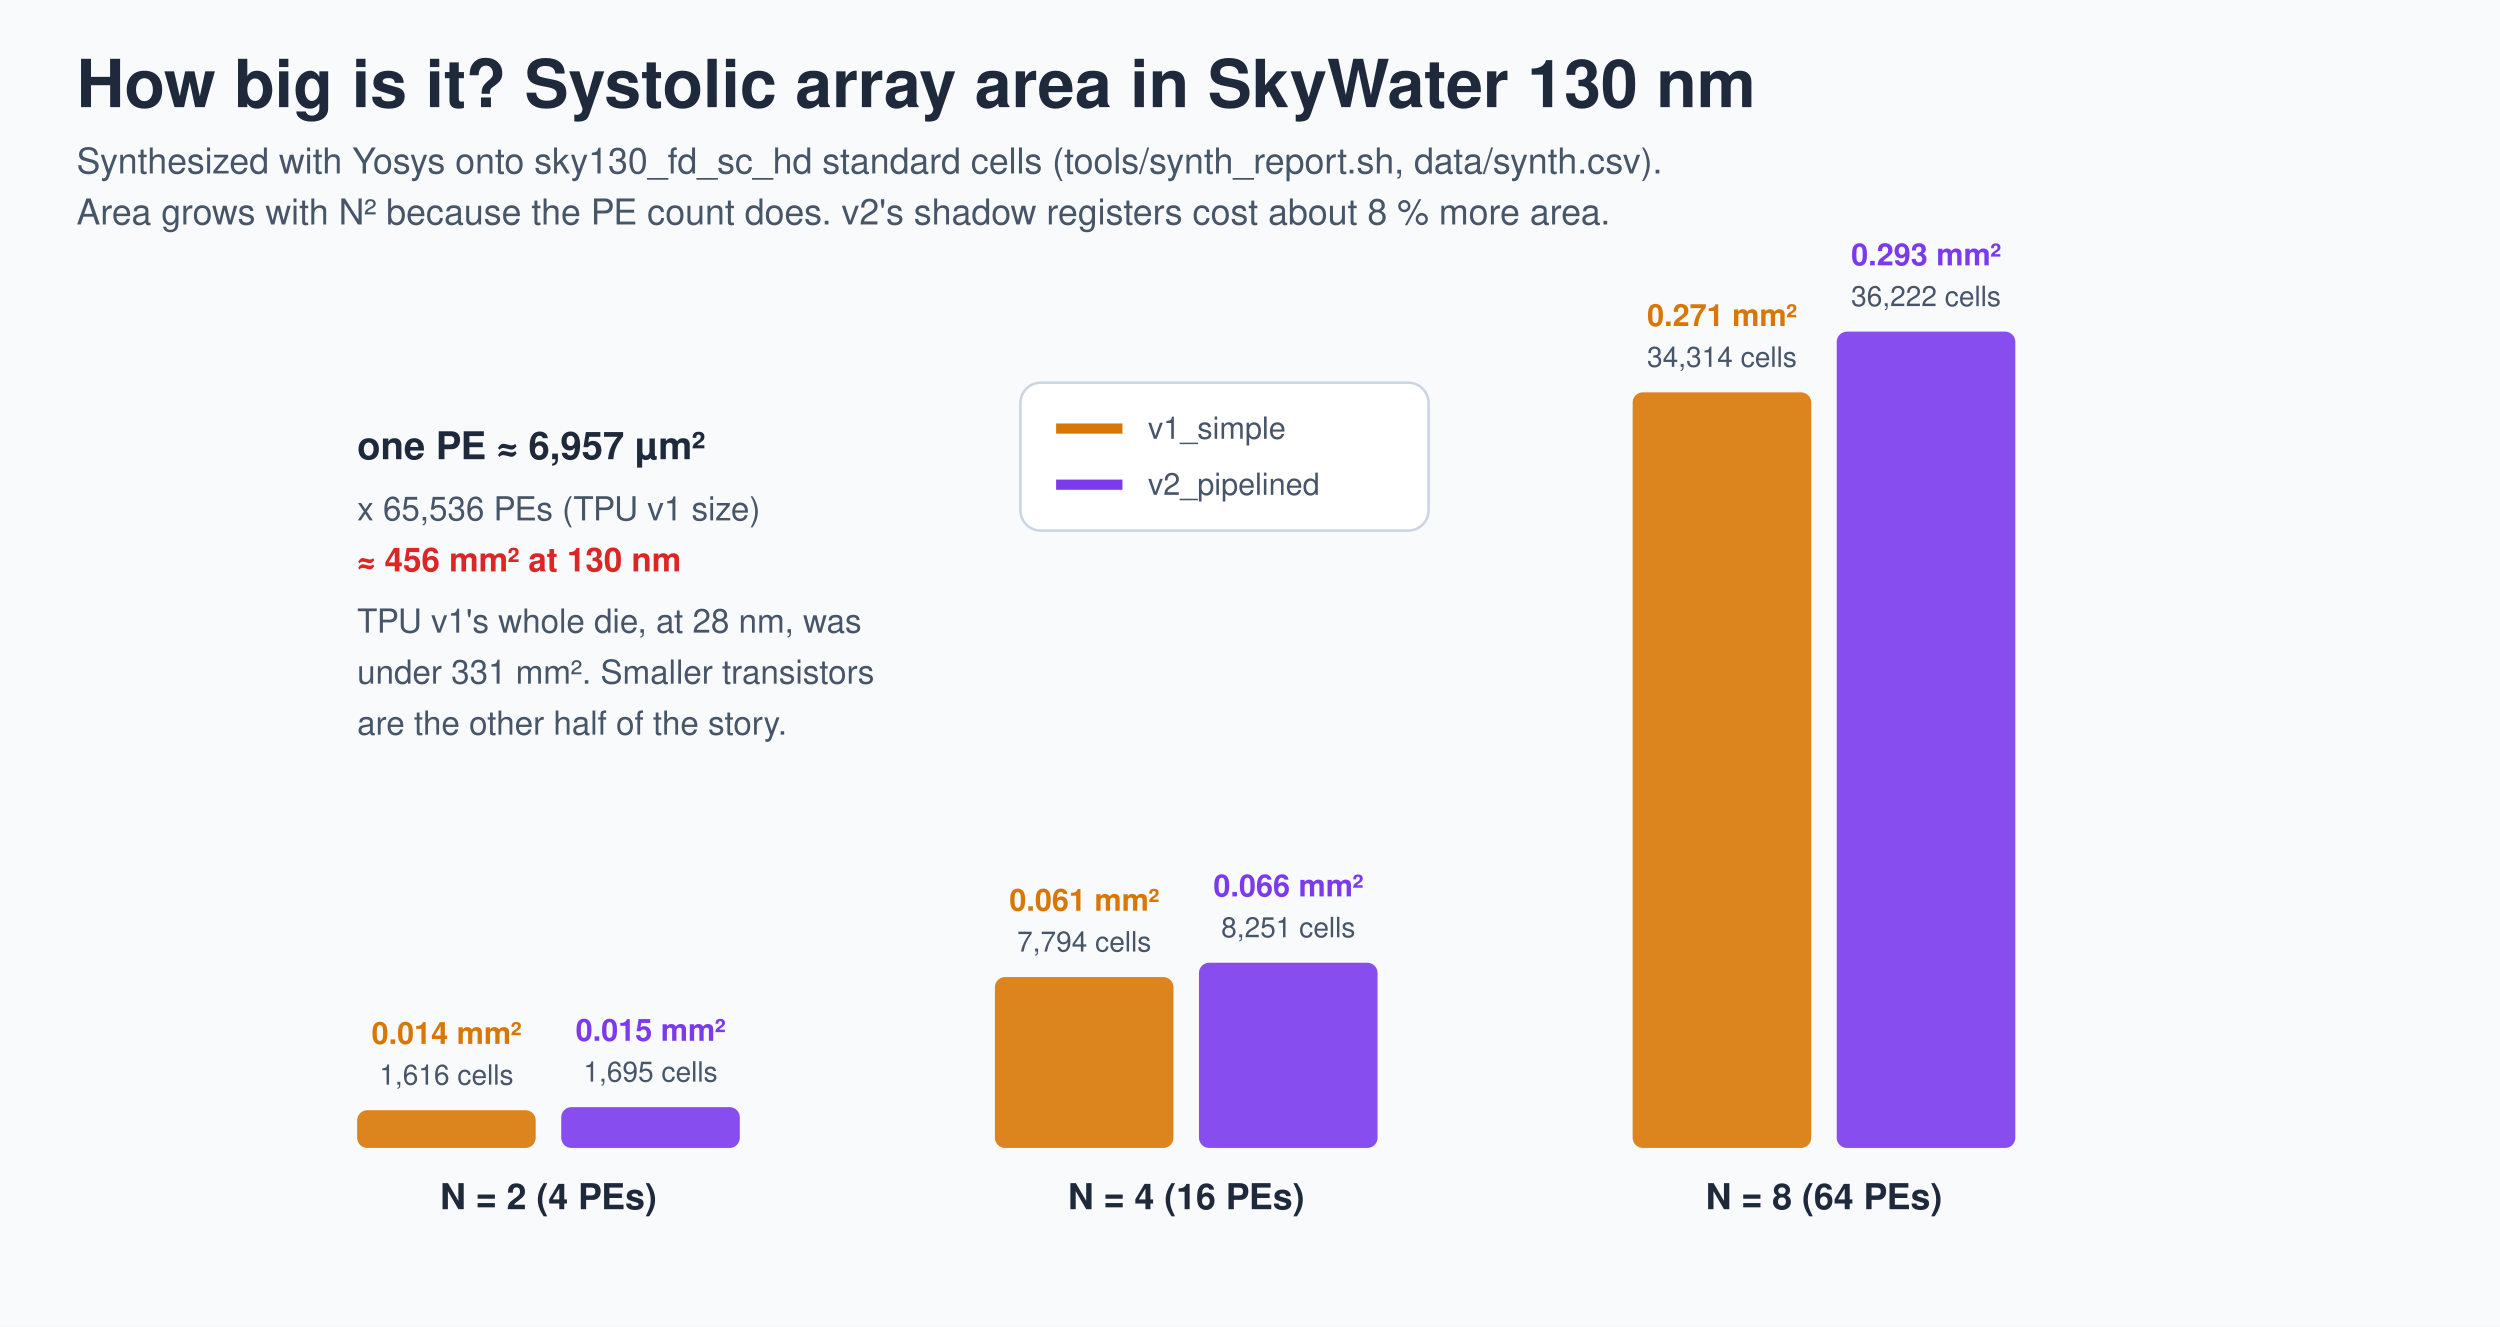
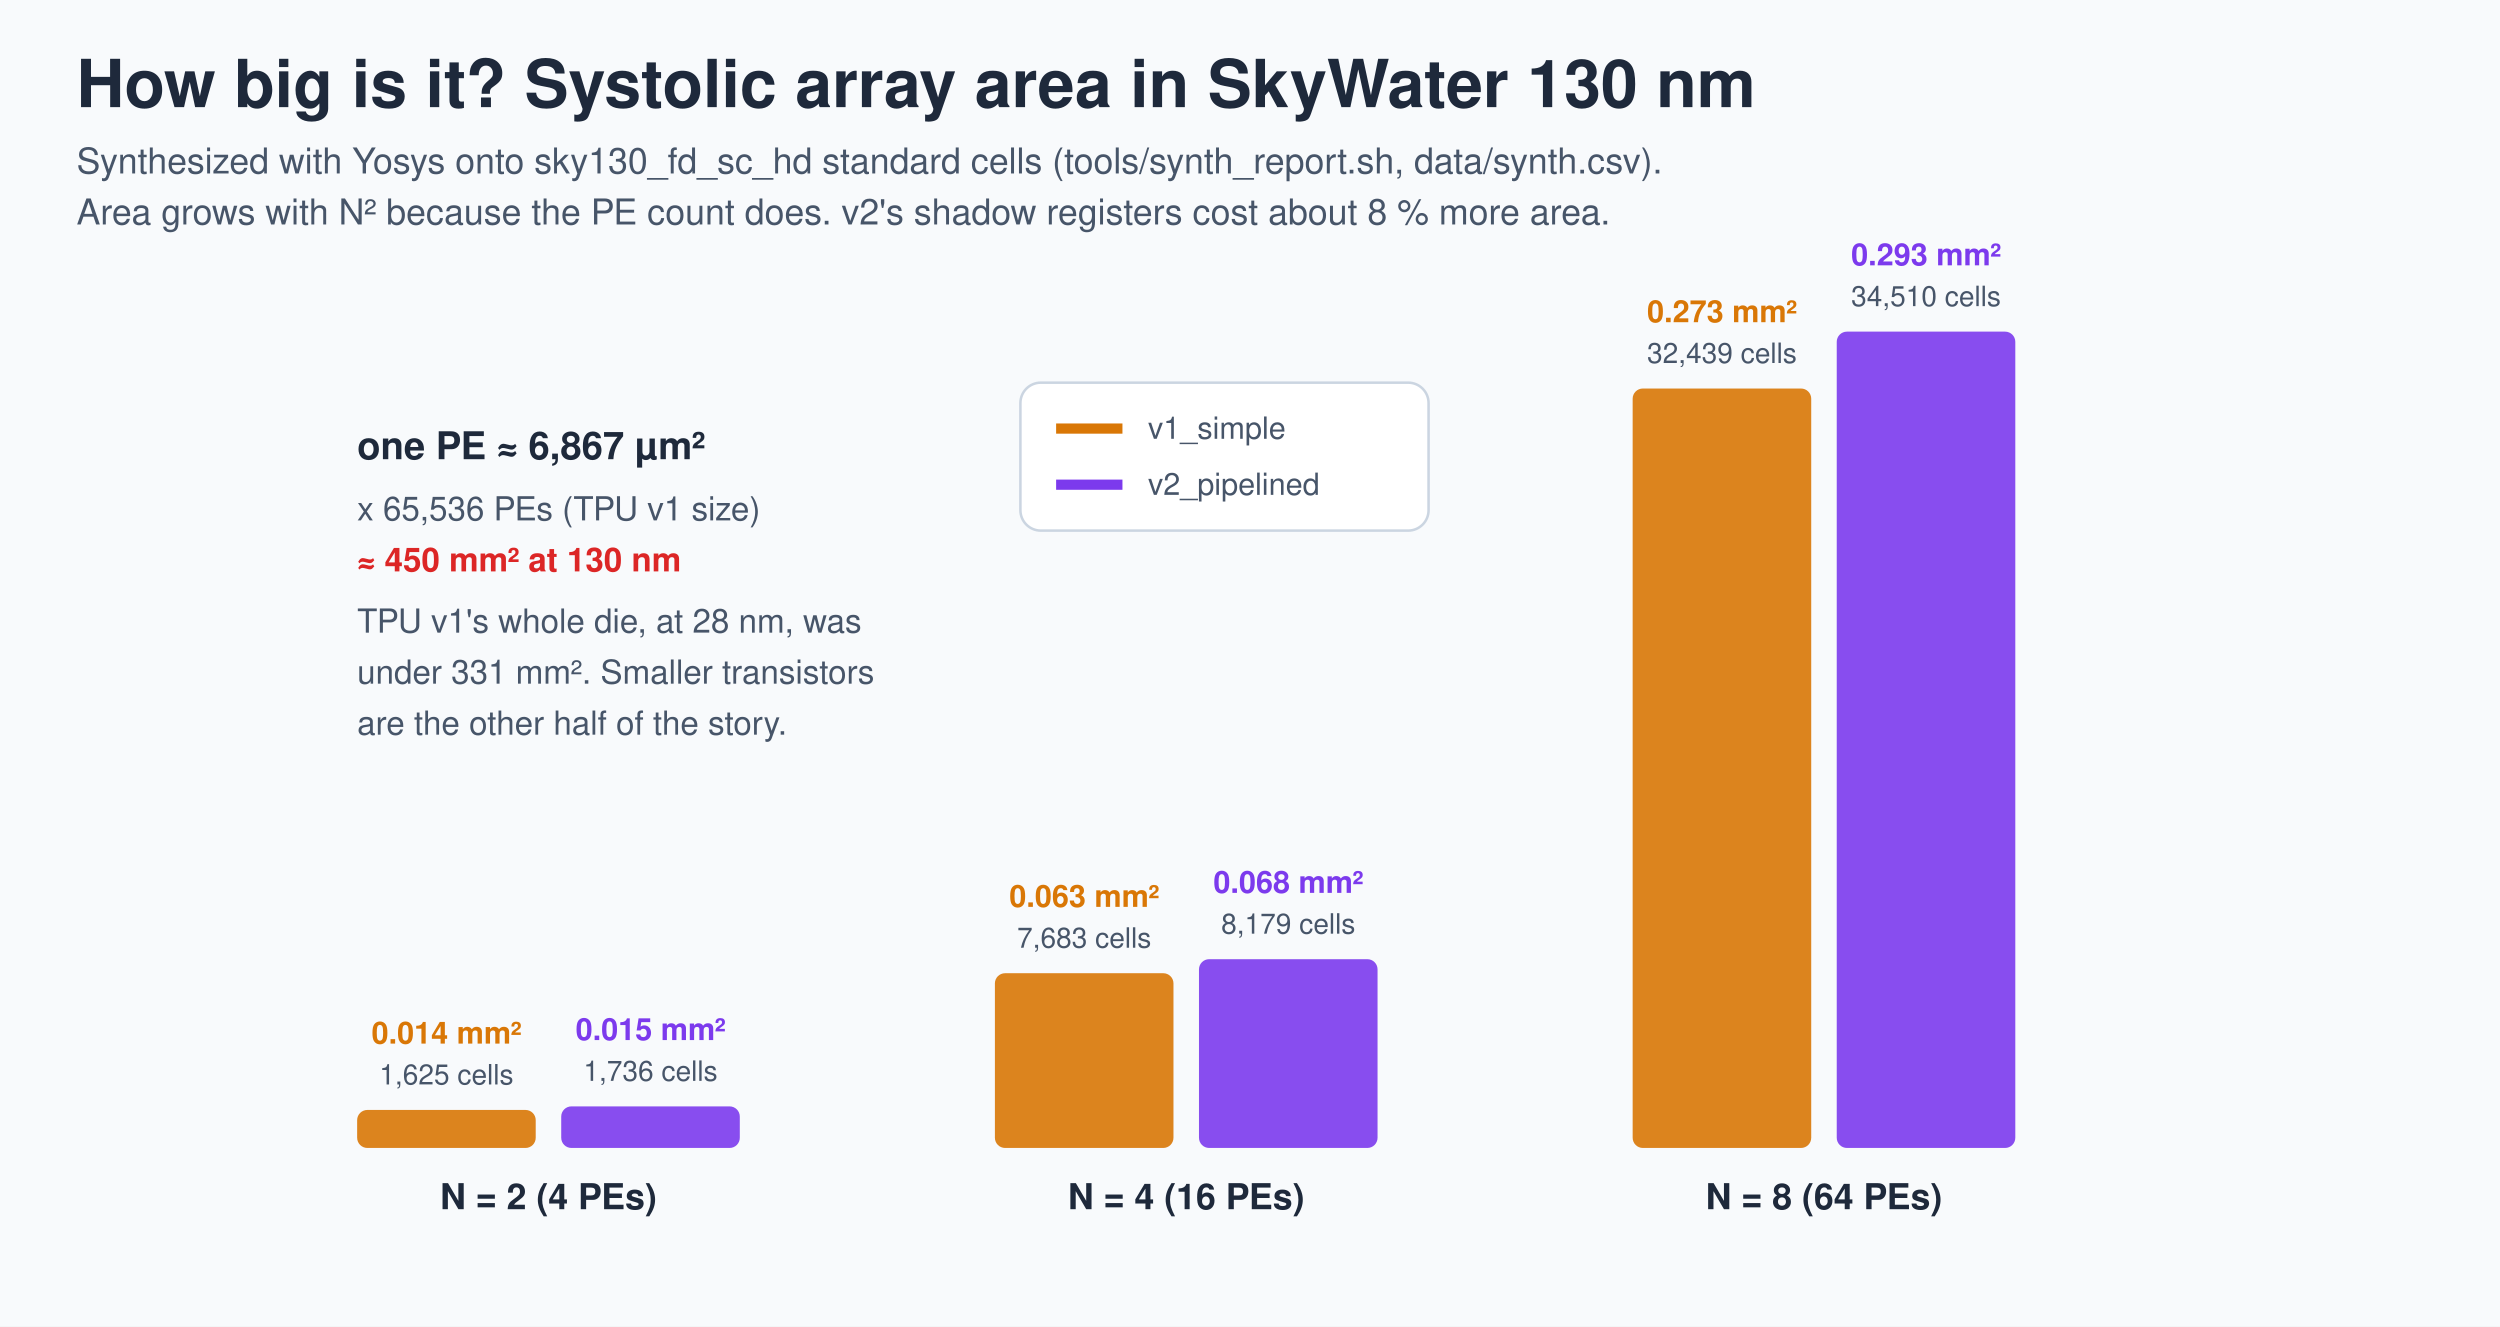
<svg xmlns="http://www.w3.org/2000/svg" viewBox="0 0 980 520" font-family="Segoe UI, Helvetica, Arial, sans-serif">
  <defs>
    <marker id="aR" viewBox="0 0 10 10" refX="9" refY="5" markerWidth="7" markerHeight="7" orient="auto-start-reverse">
      <path d="M0,0 L10,5 L0,10 z" fill="#DC2626" />
    </marker>
    <marker id="aV" viewBox="0 0 10 10" refX="9" refY="5" markerWidth="7" markerHeight="7" orient="auto-start-reverse">
      <path d="M0,0 L10,5 L0,10 z" fill="#7C3AED" />
    </marker>
    <marker id="aS" viewBox="0 0 10 10" refX="9" refY="5" markerWidth="7" markerHeight="7" orient="auto-start-reverse">
      <path d="M0,0 L10,5 L0,10 z" fill="#64748B" />
    </marker>
    <marker id="aG" viewBox="0 0 10 10" refX="9" refY="5" markerWidth="7" markerHeight="7" orient="auto-start-reverse">
      <path d="M0,0 L10,5 L0,10 z" fill="#059669" />
    </marker>
    <marker id="aM" viewBox="0 0 10 10" refX="9" refY="5" markerWidth="7" markerHeight="7" orient="auto-start-reverse">
      <path d="M0,0 L10,5 L0,10 z" fill="#C026D3" />
    </marker>
    <marker id="aA" viewBox="0 0 10 10" refX="9" refY="5" markerWidth="7" markerHeight="7" orient="auto-start-reverse">
      <path d="M0,0 L10,5 L0,10 z" fill="#D97706" />
    </marker>
    <marker id="aB" viewBox="0 0 10 10" refX="9" refY="5" markerWidth="7" markerHeight="7" orient="auto-start-reverse">
      <path d="M0,0 L10,5 L0,10 z" fill="#2563EB" />
    </marker>
  </defs>
  <rect width="980" height="520" fill="#F8FAFC" />
  <text x="30.0" y="42.0" font-size="26" fill="#1E293B" font-weight="700" text-anchor="start" font-family="Segoe UI, Helvetica, Arial, sans-serif">How big is it? Systolic array area in SkyWater 130 nm</text>
  <text x="30.0" y="68.0" font-size="14" fill="#475569" font-weight="400" text-anchor="start" font-family="Segoe UI, Helvetica, Arial, sans-serif">Synthesized with Yosys onto sky130_fd_sc_hd standard cells (tools/synth_report.sh, data/synth.csv).</text>
  <text x="30.0" y="88.0" font-size="14" fill="#475569" font-weight="400" text-anchor="start" font-family="Segoe UI, Helvetica, Arial, sans-serif">Area grows with N² because the PE count does. v2's shadow registers cost about 8 % more area.</text>
-   <rect x="140.0" y="435.2" width="70.0" height="14.8" rx="4" fill="#D97706" fill-opacity="0.9" stroke="none" stroke-width="0" />
-   <text x="175.0" y="409.2" font-size="12" fill="#D97706" font-weight="700" text-anchor="middle" font-family="Segoe UI, Helvetica, Arial, sans-serif">0.014 mm²</text>
-   <text x="175.0" y="425.2" font-size="11" fill="#475569" font-weight="400" text-anchor="middle" font-family="Segoe UI, Helvetica, Arial, sans-serif">1,616 cells</text>
-   <rect x="220.0" y="434.0" width="70.0" height="16.0" rx="4" fill="#7C3AED" fill-opacity="0.9" stroke="none" stroke-width="0" />
-   <text x="255.0" y="408.0" font-size="12" fill="#7C3AED" font-weight="700" text-anchor="middle" font-family="Segoe UI, Helvetica, Arial, sans-serif">0.015 mm²</text>
-   <text x="255.0" y="424.0" font-size="11" fill="#475569" font-weight="400" text-anchor="middle" font-family="Segoe UI, Helvetica, Arial, sans-serif">1,695 cells</text>
+   <rect x="140.0" y="435.1" width="70.0" height="14.9" rx="4" fill="#D97706" fill-opacity="0.9" stroke="none" stroke-width="0" />
+   <text x="175.0" y="409.1" font-size="12" fill="#D97706" font-weight="700" text-anchor="middle" font-family="Segoe UI, Helvetica, Arial, sans-serif">0.014 mm²</text>
+   <text x="175.0" y="425.1" font-size="11" fill="#475569" font-weight="400" text-anchor="middle" font-family="Segoe UI, Helvetica, Arial, sans-serif">1,625 cells</text>
+   <rect x="220.0" y="433.7" width="70.0" height="16.3" rx="4" fill="#7C3AED" fill-opacity="0.9" stroke="none" stroke-width="0" />
+   <text x="255.0" y="407.7" font-size="12" fill="#7C3AED" font-weight="700" text-anchor="middle" font-family="Segoe UI, Helvetica, Arial, sans-serif">0.015 mm²</text>
+   <text x="255.0" y="423.7" font-size="11" fill="#475569" font-weight="400" text-anchor="middle" font-family="Segoe UI, Helvetica, Arial, sans-serif">1,736 cells</text>
  <text x="215.0" y="474.0" font-size="14" fill="#1E293B" font-weight="700" text-anchor="middle" font-family="Segoe UI, Helvetica, Arial, sans-serif">N = 2  (4 PEs)</text>
-   <rect x="390.0" y="383.0" width="70.0" height="67.0" rx="4" fill="#D97706" fill-opacity="0.9" stroke="none" stroke-width="0" />
-   <text x="425.0" y="357.0" font-size="12" fill="#D97706" font-weight="700" text-anchor="middle" font-family="Segoe UI, Helvetica, Arial, sans-serif">0.061 mm²</text>
-   <text x="425.0" y="373.0" font-size="11" fill="#475569" font-weight="400" text-anchor="middle" font-family="Segoe UI, Helvetica, Arial, sans-serif">7,794 cells</text>
-   <rect x="470.0" y="377.4" width="70.0" height="72.6" rx="4" fill="#7C3AED" fill-opacity="0.9" stroke="none" stroke-width="0" />
-   <text x="505.0" y="351.4" font-size="12" fill="#7C3AED" font-weight="700" text-anchor="middle" font-family="Segoe UI, Helvetica, Arial, sans-serif">0.066 mm²</text>
-   <text x="505.0" y="367.4" font-size="11" fill="#475569" font-weight="400" text-anchor="middle" font-family="Segoe UI, Helvetica, Arial, sans-serif">8,251 cells</text>
+   <rect x="390.0" y="381.5" width="70.0" height="68.5" rx="4" fill="#D97706" fill-opacity="0.9" stroke="none" stroke-width="0" />
+   <text x="425.0" y="355.5" font-size="12" fill="#D97706" font-weight="700" text-anchor="middle" font-family="Segoe UI, Helvetica, Arial, sans-serif">0.063 mm²</text>
+   <text x="425.0" y="371.5" font-size="11" fill="#475569" font-weight="400" text-anchor="middle" font-family="Segoe UI, Helvetica, Arial, sans-serif">7,683 cells</text>
+   <rect x="470.0" y="376.0" width="70.0" height="74.0" rx="4" fill="#7C3AED" fill-opacity="0.9" stroke="none" stroke-width="0" />
+   <text x="505.0" y="350.0" font-size="12" fill="#7C3AED" font-weight="700" text-anchor="middle" font-family="Segoe UI, Helvetica, Arial, sans-serif">0.068 mm²</text>
+   <text x="505.0" y="366.0" font-size="11" fill="#475569" font-weight="400" text-anchor="middle" font-family="Segoe UI, Helvetica, Arial, sans-serif">8,179 cells</text>
  <text x="465.0" y="474.0" font-size="14" fill="#1E293B" font-weight="700" text-anchor="middle" font-family="Segoe UI, Helvetica, Arial, sans-serif">N = 4  (16 PEs)</text>
-   <rect x="640.0" y="153.8" width="70.0" height="296.2" rx="4" fill="#D97706" fill-opacity="0.9" stroke="none" stroke-width="0" />
-   <text x="675.0" y="127.8" font-size="12" fill="#D97706" font-weight="700" text-anchor="middle" font-family="Segoe UI, Helvetica, Arial, sans-serif">0.271 mm²</text>
-   <text x="675.0" y="143.8" font-size="11" fill="#475569" font-weight="400" text-anchor="middle" font-family="Segoe UI, Helvetica, Arial, sans-serif">34,314 cells</text>
+   <rect x="640.0" y="152.3" width="70.0" height="297.7" rx="4" fill="#D97706" fill-opacity="0.9" stroke="none" stroke-width="0" />
+   <text x="675.0" y="126.3" font-size="12" fill="#D97706" font-weight="700" text-anchor="middle" font-family="Segoe UI, Helvetica, Arial, sans-serif">0.273 mm²</text>
+   <text x="675.0" y="142.3" font-size="11" fill="#475569" font-weight="400" text-anchor="middle" font-family="Segoe UI, Helvetica, Arial, sans-serif">32,439 cells</text>
  <rect x="720.0" y="130.0" width="70.0" height="320.0" rx="4" fill="#7C3AED" fill-opacity="0.9" stroke="none" stroke-width="0" />
  <text x="755.0" y="104.0" font-size="12" fill="#7C3AED" font-weight="700" text-anchor="middle" font-family="Segoe UI, Helvetica, Arial, sans-serif">0.293 mm²</text>
-   <text x="755.0" y="120.0" font-size="11" fill="#475569" font-weight="400" text-anchor="middle" font-family="Segoe UI, Helvetica, Arial, sans-serif">36,222 cells</text>
+   <text x="755.0" y="120.0" font-size="11" fill="#475569" font-weight="400" text-anchor="middle" font-family="Segoe UI, Helvetica, Arial, sans-serif">34,510 cells</text>
  <text x="715.0" y="474.0" font-size="14" fill="#1E293B" font-weight="700" text-anchor="middle" font-family="Segoe UI, Helvetica, Arial, sans-serif">N = 8  (64 PEs)</text>
-   <text x="140.0" y="180.0" font-size="15" fill="#1E293B" font-weight="700" text-anchor="start" font-family="Segoe UI, Helvetica, Arial, sans-serif">one PE ≈ 6,957 µm²</text>
+   <text x="140.0" y="180.0" font-size="15" fill="#1E293B" font-weight="700" text-anchor="start" font-family="Segoe UI, Helvetica, Arial, sans-serif">one PE ≈ 6,867 µm²</text>
  <text x="140.0" y="204.0" font-size="13" fill="#475569" font-weight="400" text-anchor="start" font-family="Segoe UI, Helvetica, Arial, sans-serif">x 65,536 PEs (TPU v1 size)</text>
-   <text x="140.0" y="224.0" font-size="13" fill="#DC2626" font-weight="700" text-anchor="start" font-family="Segoe UI, Helvetica, Arial, sans-serif">≈ 456 mm² at 130 nm</text>
+   <text x="140.0" y="224.0" font-size="13" fill="#DC2626" font-weight="700" text-anchor="start" font-family="Segoe UI, Helvetica, Arial, sans-serif">≈ 450 mm² at 130 nm</text>
  <text x="140.0" y="248.0" font-size="13" fill="#475569" font-weight="400" text-anchor="start" font-family="Segoe UI, Helvetica, Arial, sans-serif">TPU v1's whole die, at 28 nm, was</text>
  <text x="140.0" y="268.0" font-size="13" fill="#475569" font-weight="400" text-anchor="start" font-family="Segoe UI, Helvetica, Arial, sans-serif">under 331 mm². Smaller transistors</text>
  <text x="140.0" y="288.0" font-size="13" fill="#475569" font-weight="400" text-anchor="start" font-family="Segoe UI, Helvetica, Arial, sans-serif">are the other half of the story.</text>
  <rect x="400.0" y="150.0" width="160.0" height="58.0" rx="8" fill="#FFFFFF" stroke="#CBD5E1" stroke-width="1" />
  <line x1="414.0" y1="168.0" x2="440.0" y2="168.0" stroke="#D97706" stroke-width="4" />
  <text x="450.0" y="172.0" font-size="12" fill="#475569" font-weight="400" text-anchor="start" font-family="Segoe UI, Helvetica, Arial, sans-serif">v1_simple</text>
  <line x1="414.0" y1="190.0" x2="440.0" y2="190.0" stroke="#7C3AED" stroke-width="4" />
  <text x="450.0" y="194.0" font-size="12" fill="#475569" font-weight="400" text-anchor="start" font-family="Segoe UI, Helvetica, Arial, sans-serif">v2_pipelined</text>
</svg>
